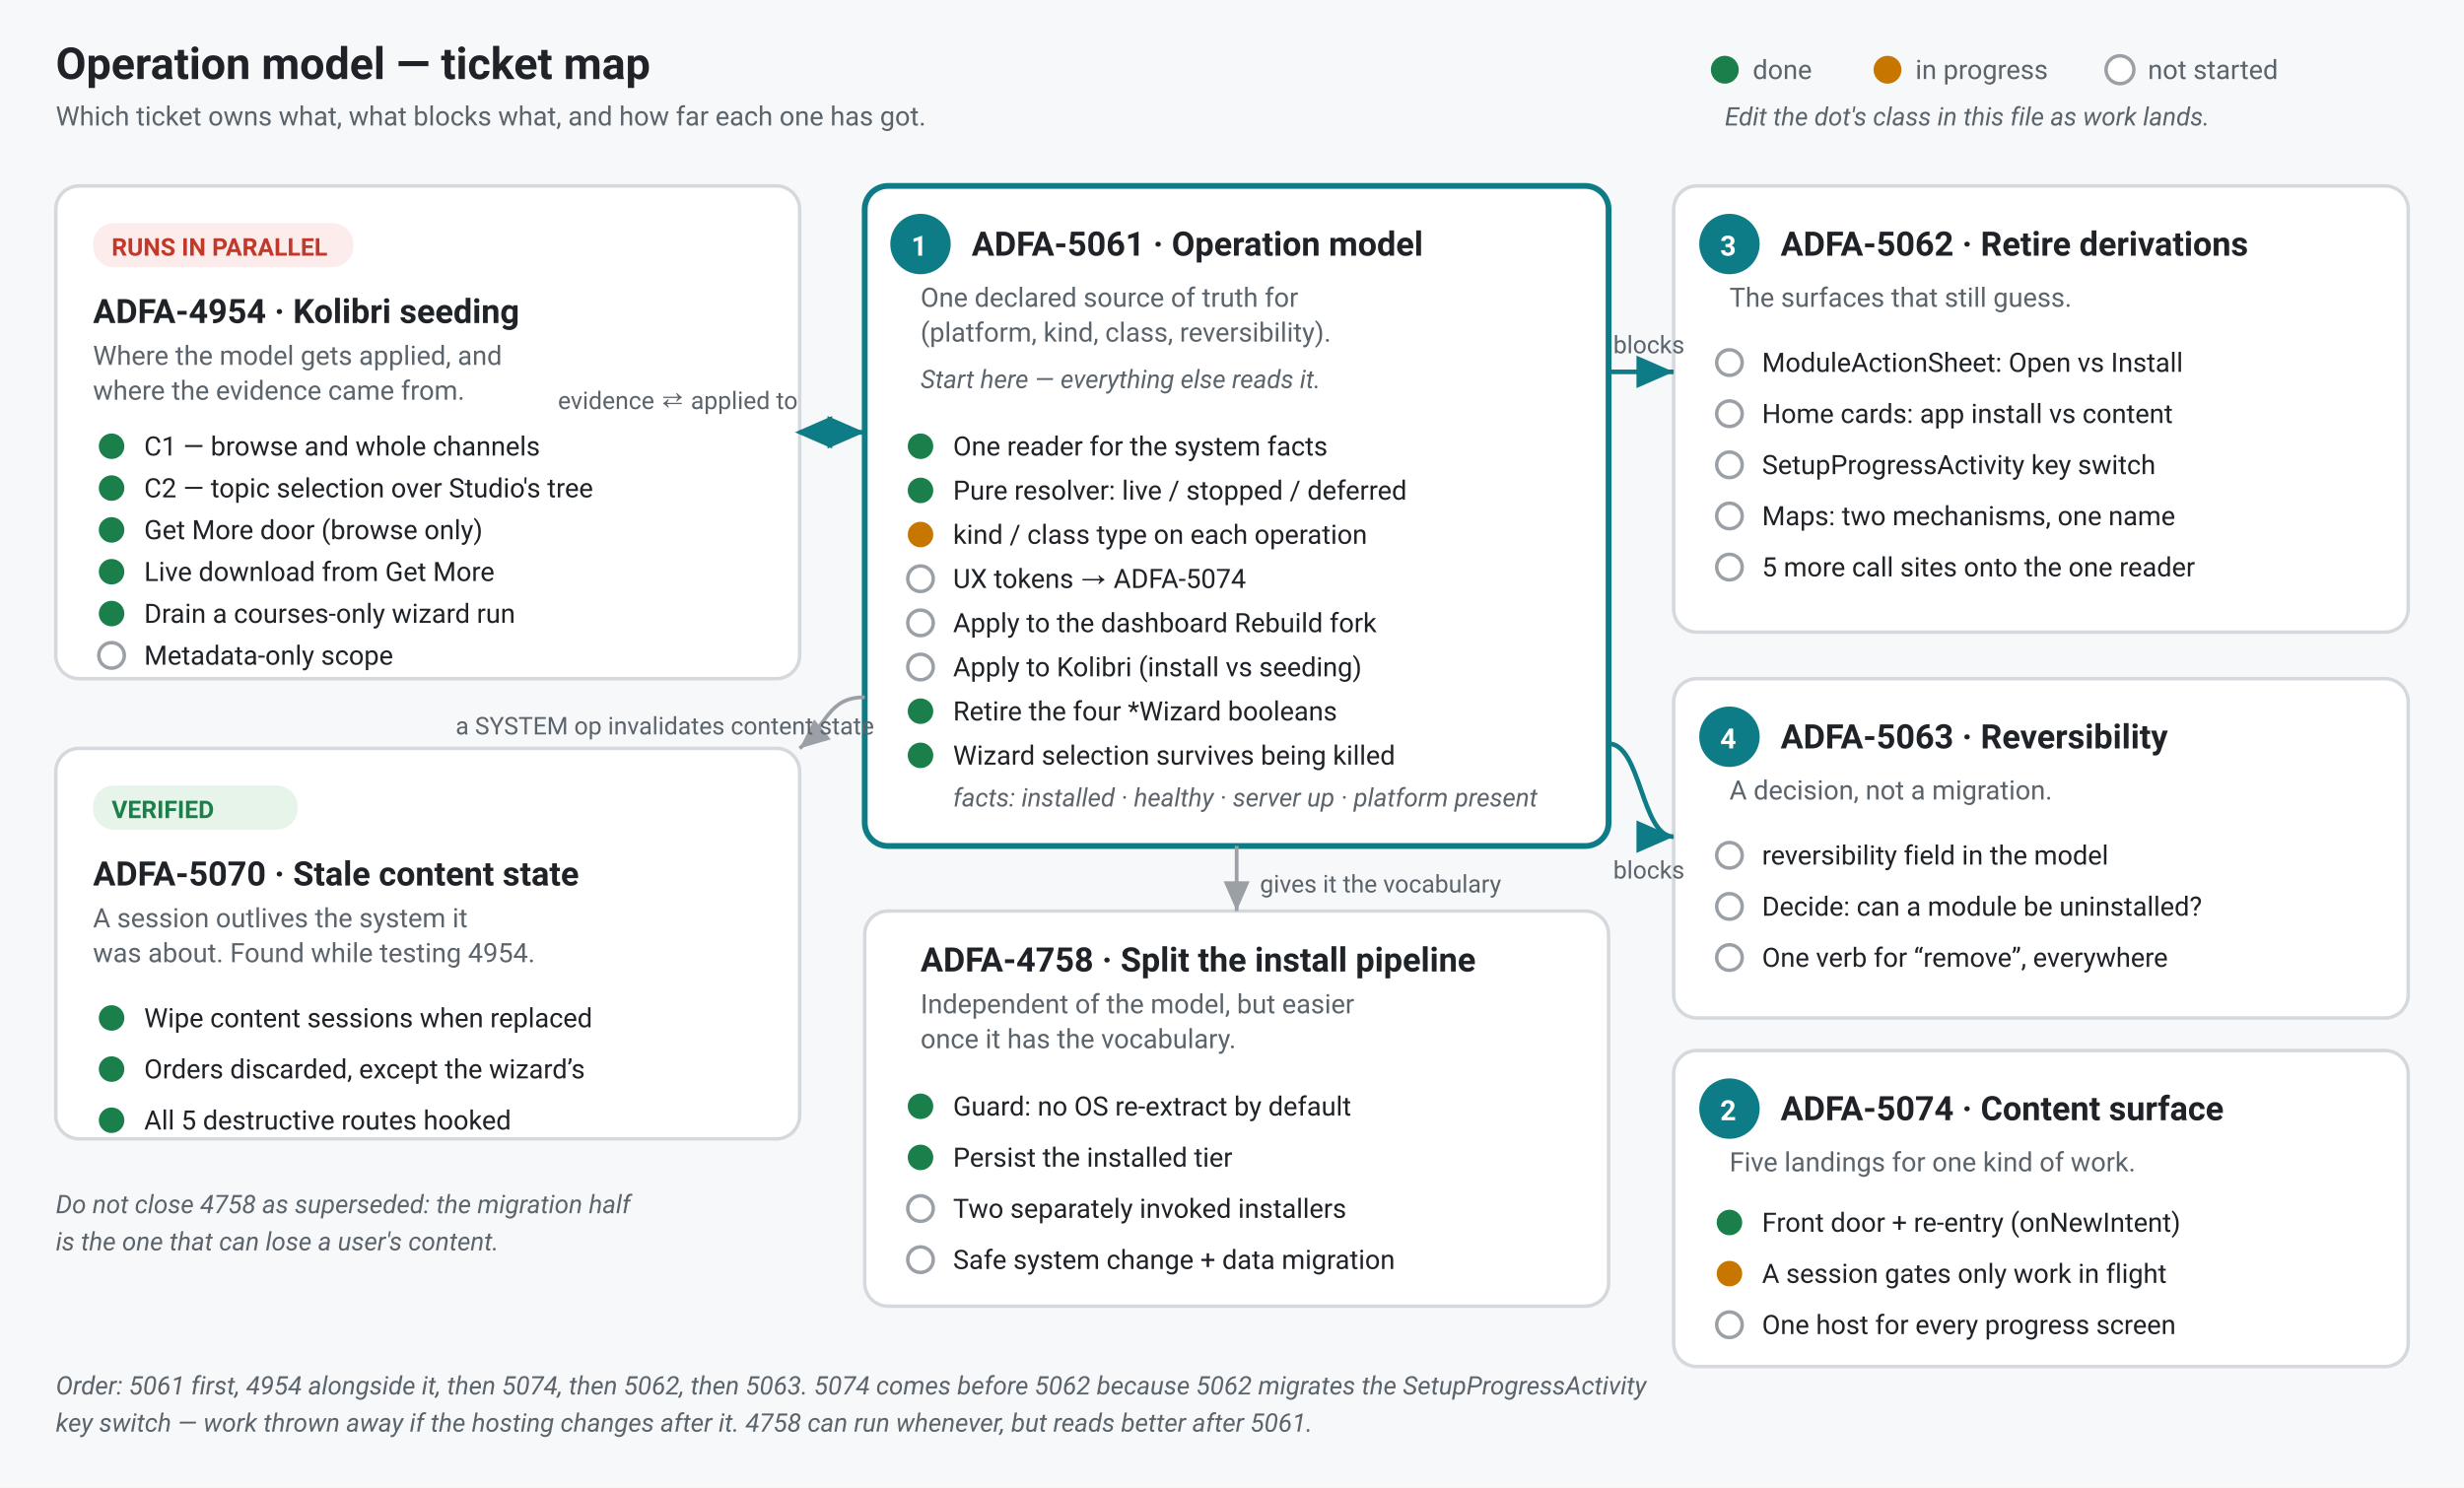
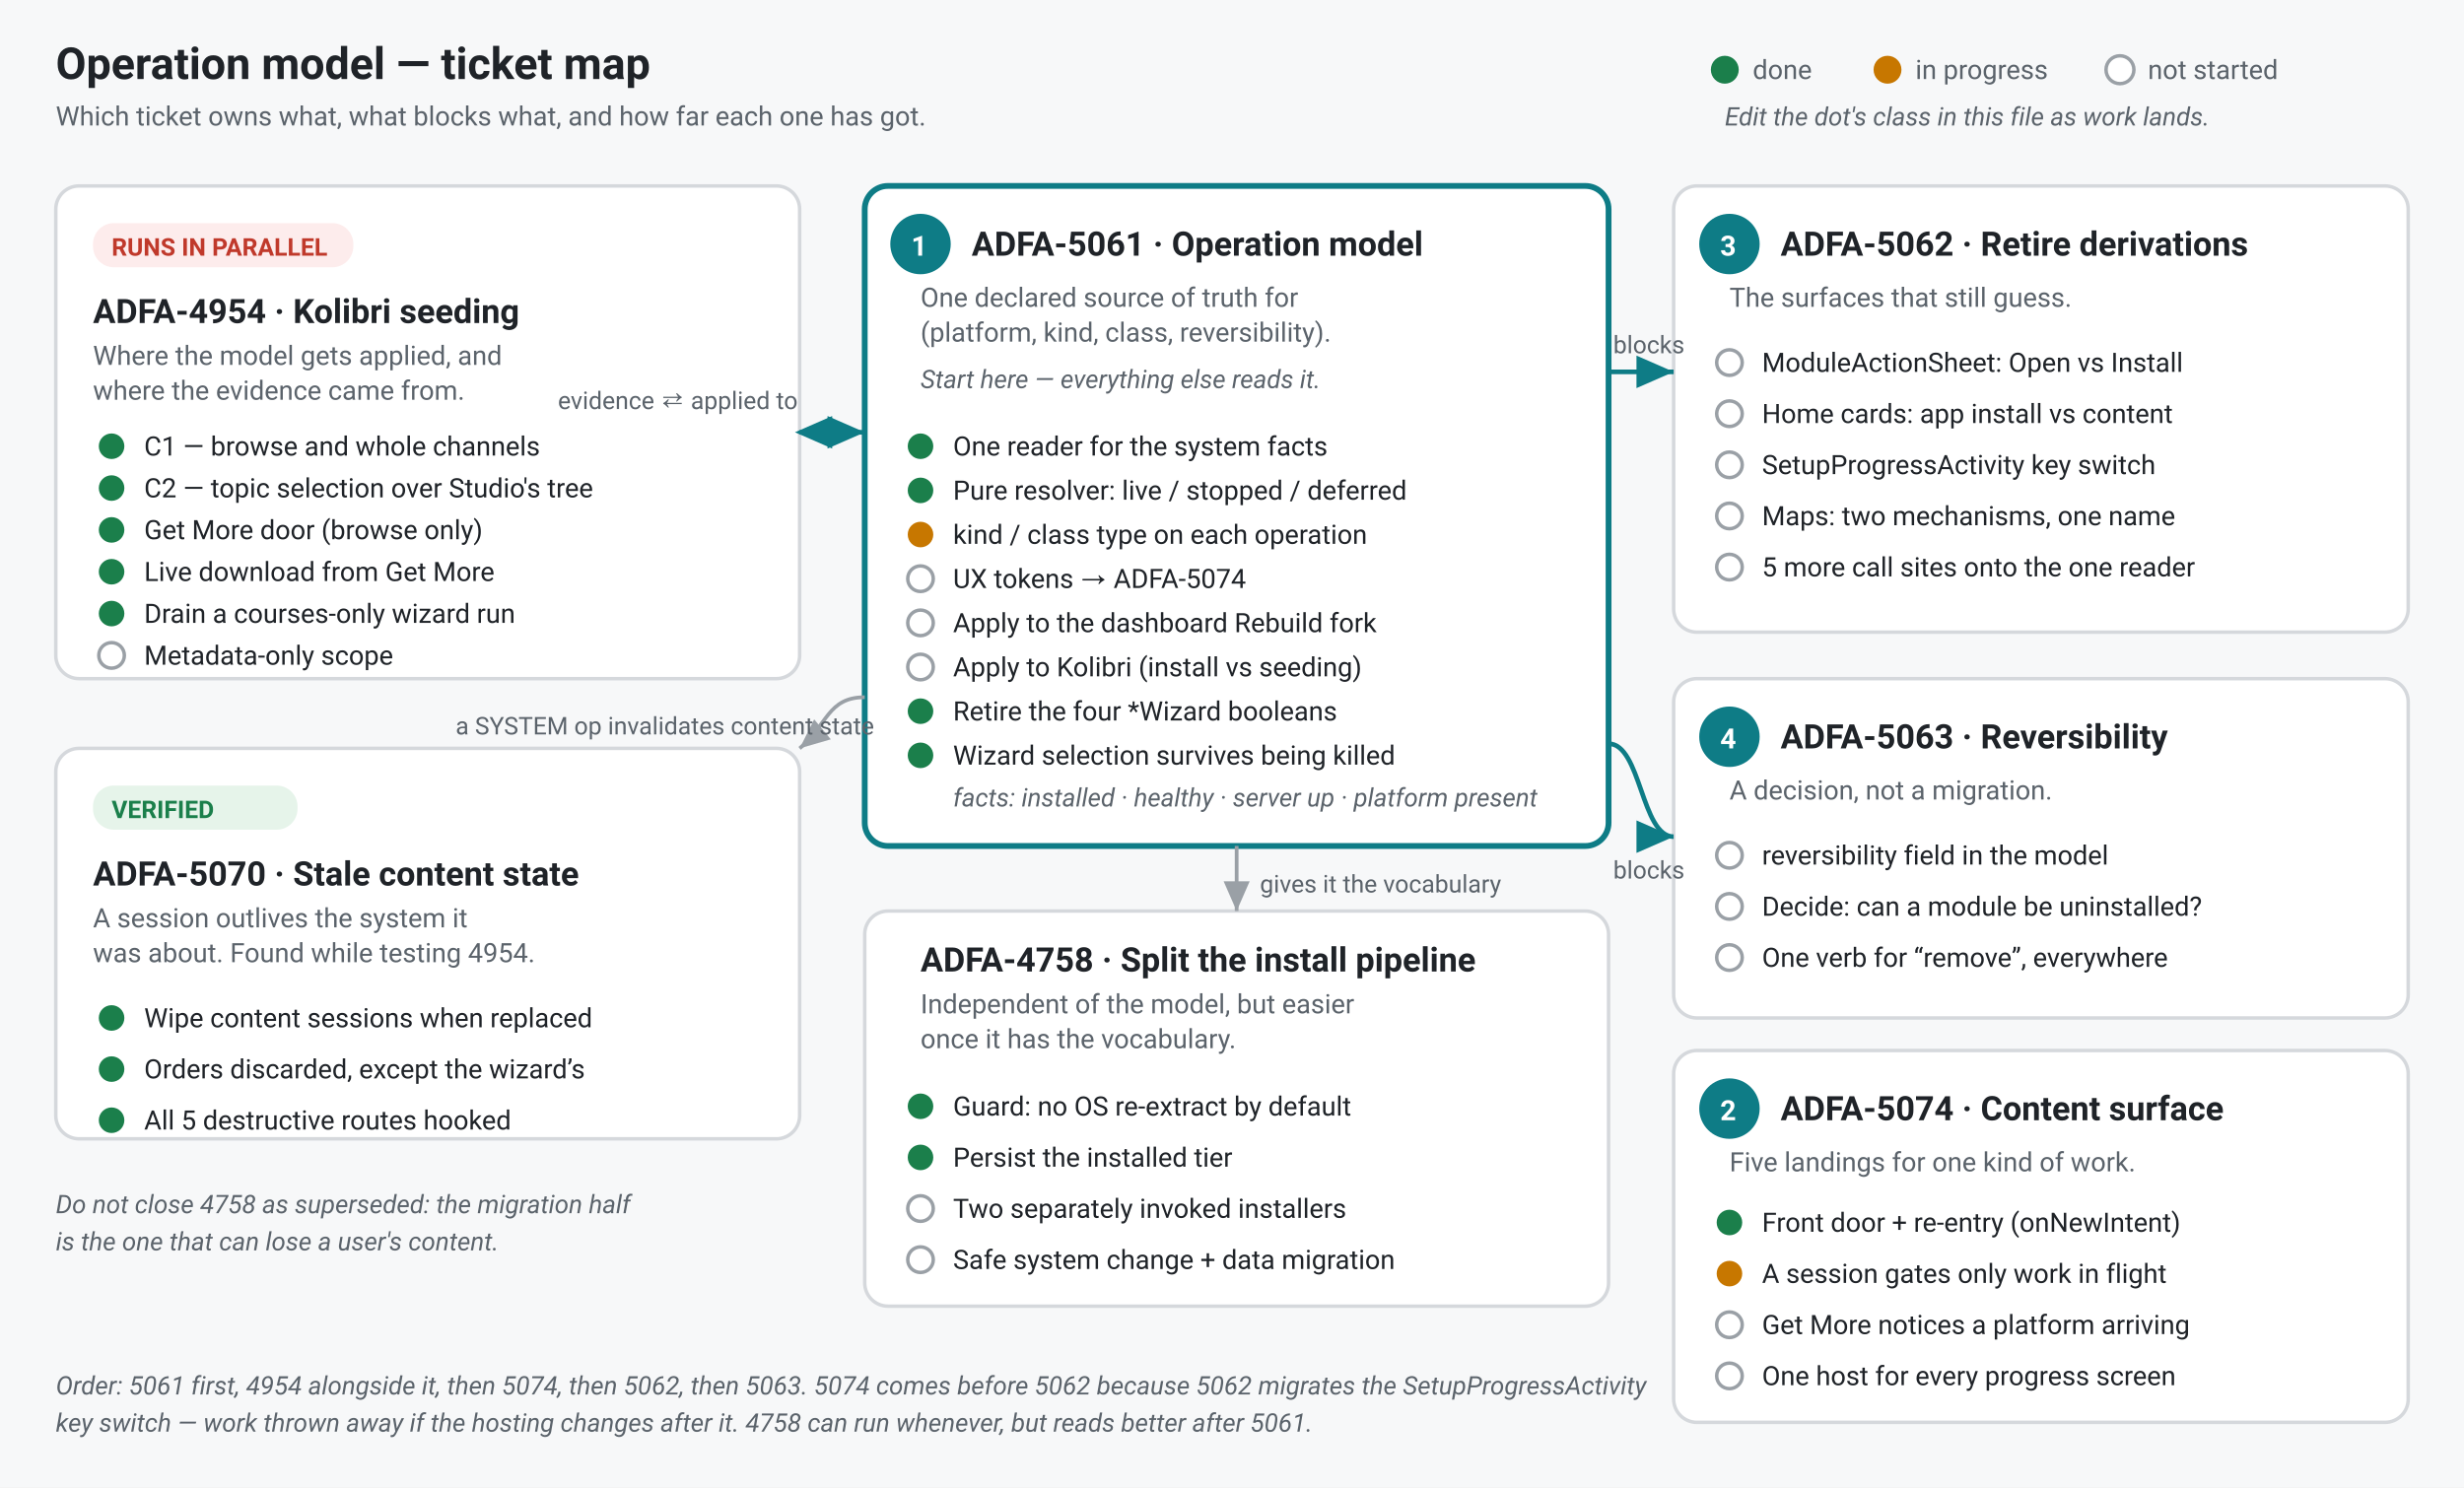
<svg xmlns="http://www.w3.org/2000/svg" viewBox="0 0 1060 640" width="1060" height="640" font-family="Segoe UI, Roboto, Helvetica, Arial, sans-serif">
  <style>
  .bg    { fill: #F7F8F9; }
  .card  { fill: #FFFFFF; stroke: #D5D8DC; stroke-width: 1.5; rx: 10; }
  .card-hi { fill: #FFFFFF; stroke: #0E7C86; stroke-width: 2.5; rx: 10; }
  .h1    { font-size: 19px; font-weight: 700; fill: #1F2328; }
  .h2    { font-size: 14.5px; font-weight: 700; fill: #1F2328; }
  .sub   { font-size: 11.5px; fill: #5B636B; }
  .item  { font-size: 11.5px; fill: #1F2328; }
  .note  { font-size: 11px; fill: #5B636B; font-style: italic; }
  .lnk   { stroke: #9AA0A6; stroke-width: 1.6; fill: none; }
  .lnk-hi{ stroke: #0E7C86; stroke-width: 2; fill: none; }
  .lnklbl{ font-size: 10.5px; fill: #5B636B; }

  /* ---- the three states: change an item's class to move it ---- */
  .s-done { fill: #1B7F4B; stroke: none; }
  .s-doing{ fill: #C77700; stroke: none; }
  .s-todo { fill: #FFFFFF; stroke: #9AA0A6; stroke-width: 1.5; }

  .badge  { fill: #0E7C86; }
  .badgetx{ font-size: 12px; font-weight: 700; fill: #FFFFFF; }
  .chip   { rx: 9; }
  .chiptx { font-size: 10.5px; font-weight: 700; }
</style>
  <defs>
    <marker id="arw" markerWidth="9" markerHeight="9" refX="8" refY="4.5" orient="auto">
      <path d="M0,1 L8,4.5 L0,8 Z" fill="#9AA0A6" />
    </marker>
    <marker id="arwhi" markerWidth="9" markerHeight="9" refX="8" refY="4.5" orient="auto">
      <path d="M0,1 L8,4.5 L0,8 Z" fill="#0E7C86" />
    </marker>
    <marker id="arwhiS" markerWidth="9" markerHeight="9" refX="1" refY="4.5" orient="auto">
      <path d="M8,1 L0,4.5 L8,8 Z" fill="#0E7C86" />
    </marker>
  </defs>
  <rect class="bg" x="0" y="0" width="1060" height="640" />
  <text class="h1" x="24" y="34">Operation model — ticket map</text>
  <text class="sub" x="24" y="54">Which ticket owns what, what blocks what, and how far each one has got.</text>
  <circle class="s-done" cx="742" cy="30" r="6" />
  <text class="sub" x="754" y="34">done</text>
  <circle class="s-doing" cx="812" cy="30" r="6" />
  <text class="sub" x="824" y="34">in progress</text>
  <circle class="s-todo" cx="912" cy="30" r="6" />
  <text class="sub" x="924" y="34">not started</text>
  <text class="note" x="742" y="54">Edit the dot's class in this file as work lands.</text>
  <rect class="card" x="24" y="80" width="320" height="212" />
  <rect class="chip" x="40" y="96" width="112" height="19" fill="#FDECEC" stroke="none" />
  <text class="chiptx" x="48" y="110" fill="#C0392B">RUNS IN PARALLEL</text>
  <text class="h2" x="40" y="139">ADFA-4954 · Kolibri seeding</text>
  <text class="sub" x="40" y="157">Where the model gets applied, and</text>
  <text class="sub" x="40" y="172">where the evidence came from.</text>
  <circle class="s-done" cx="48" cy="192" r="5.5" />
  <text class="item" x="62" y="196">C1 — browse and whole channels</text>
  <circle class="s-done" cx="48" cy="210" r="5.5" />
  <text class="item" x="62" y="214">C2 — topic selection over Studio's tree</text>
  <circle class="s-done" cx="48" cy="228" r="5.5" />
  <text class="item" x="62" y="232">Get More door (browse only)</text>
  <circle class="s-done" cx="48" cy="246" r="5.5" />
  <text class="item" x="62" y="250">Live download from Get More</text>
  <circle class="s-done" cx="48" cy="264" r="5.5" />
  <text class="item" x="62" y="268">Drain a courses-only wizard run</text>
  <circle class="s-todo" cx="48" cy="282" r="5.5" />
  <text class="item" x="62" y="286">Metadata-only scope</text>
  <rect class="card" x="24" y="322" width="320" height="168" />
  <rect class="chip" x="40" y="338" width="88" height="19" fill="#E6F4EA" stroke="none" />
  <text class="chiptx" x="48" y="352" fill="#1B7F4B">VERIFIED</text>
  <text class="h2" x="40" y="381">ADFA-5070 · Stale content state</text>
  <text class="sub" x="40" y="399">A session outlives the system it</text>
  <text class="sub" x="40" y="414">was about. Found while testing 4954.</text>
  <circle class="s-done" cx="48" cy="438" r="5.5" />
  <text class="item" x="62" y="442">Wipe content sessions when replaced</text>
  <circle class="s-done" cx="48" cy="460" r="5.5" />
  <text class="item" x="62" y="464">Orders discarded, except the wizard’s</text>
  <circle class="s-done" cx="48" cy="482" r="5.5" />
  <text class="item" x="62" y="486">All 5 destructive routes hooked</text>
  <rect class="card-hi" x="372" y="80" width="320" height="284" />
  <circle class="badge" cx="396" cy="105" r="13" />
  <text class="badgetx" x="392" y="110">1</text>
  <text class="h2" x="418" y="110">ADFA-5061 · Operation model</text>
  <text class="sub" x="396" y="132">One declared source of truth for</text>
  <text class="sub" x="396" y="147">(platform, kind, class, reversibility).</text>
  <text class="note" x="396" y="167">Start here — everything else reads it.</text>
  <circle class="s-done" cx="396" cy="192" r="5.5" />
  <text class="item" x="410" y="196">One reader for the system facts</text>
  <circle class="s-done" cx="396" cy="211" r="5.5" />
  <text class="item" x="410" y="215">Pure resolver: live / stopped / deferred</text>
  <circle class="s-doing" cx="396" cy="230" r="5.5" />
  <text class="item" x="410" y="234">kind / class type on each operation</text>
  <circle class="s-todo" cx="396" cy="249" r="5.5" />
  <text class="item" x="410" y="253">UX tokens → ADFA-5074</text>
  <circle class="s-todo" cx="396" cy="268" r="5.5" />
  <text class="item" x="410" y="272">Apply to the dashboard Rebuild fork</text>
  <circle class="s-todo" cx="396" cy="287" r="5.5" />
  <text class="item" x="410" y="291">Apply to Kolibri (install vs seeding)</text>
  <circle class="s-done" cx="396" cy="306" r="5.5" />
  <text class="item" x="410" y="310">Retire the four *Wizard booleans</text>
  <circle class="s-done" cx="396" cy="325" r="5.5" />
  <text class="item" x="410" y="329">Wizard selection survives being killed</text>
  <text class="note" x="410" y="347">facts: installed · healthy · server up · platform present</text>
  <rect class="card" x="720" y="80" width="316" height="192" />
  <circle class="badge" cx="744" cy="105" r="13" />
  <text class="badgetx" x="740" y="110">3</text>
  <text class="h2" x="766" y="110">ADFA-5062 · Retire derivations</text>
  <text class="sub" x="744" y="132">The surfaces that still guess.</text>
  <circle class="s-todo" cx="744" cy="156" r="5.5" />
  <text class="item" x="758" y="160">ModuleActionSheet: Open vs Install</text>
  <circle class="s-todo" cx="744" cy="178" r="5.5" />
  <text class="item" x="758" y="182">Home cards: app install vs content</text>
  <circle class="s-todo" cx="744" cy="200" r="5.5" />
  <text class="item" x="758" y="204">SetupProgressActivity key switch</text>
  <circle class="s-todo" cx="744" cy="222" r="5.5" />
  <text class="item" x="758" y="226">Maps: two mechanisms, one name</text>
  <circle class="s-todo" cx="744" cy="244" r="5.5" />
  <text class="item" x="758" y="248">5 more call sites onto the one reader</text>
  <rect class="card" x="720" y="292" width="316" height="146" />
  <circle class="badge" cx="744" cy="317" r="13" />
  <text class="badgetx" x="740" y="322">4</text>
  <text class="h2" x="766" y="322">ADFA-5063 · Reversibility</text>
  <text class="sub" x="744" y="344">A decision, not a migration.</text>
  <circle class="s-todo" cx="744" cy="368" r="5.5" />
  <text class="item" x="758" y="372">reversibility field in the model</text>
  <circle class="s-todo" cx="744" cy="390" r="5.5" />
  <text class="item" x="758" y="394">Decide: can a module be uninstalled?</text>
  <circle class="s-todo" cx="744" cy="412" r="5.5" />
  <text class="item" x="758" y="416">One verb for “remove”, everywhere</text>
  <rect class="card" x="372" y="392" width="320" height="170" />
  <text class="h2" x="396" y="418">ADFA-4758 · Split the install pipeline</text>
  <text class="sub" x="396" y="436">Independent of the model, but easier</text>
  <text class="sub" x="396" y="451">once it has the vocabulary.</text>
  <circle class="s-done" cx="396" cy="476" r="5.5" />
  <text class="item" x="410" y="480">Guard: no OS re-extract by default</text>
  <circle class="s-done" cx="396" cy="498" r="5.5" />
  <text class="item" x="410" y="502">Persist the installed tier</text>
  <circle class="s-todo" cx="396" cy="520" r="5.5" />
  <text class="item" x="410" y="524">Two separately invoked installers</text>
  <circle class="s-todo" cx="396" cy="542" r="5.5" />
  <text class="item" x="410" y="546">Safe system change + data migration</text>
-   <rect class="card" x="720" y="452" width="316" height="136" />
+   <rect class="card" x="720" y="452" width="316" height="160" />
  <circle class="badge" cx="744" cy="477" r="13" />
  <text class="badgetx" x="740" y="482">2</text>
  <text class="h2" x="766" y="482">ADFA-5074 · Content surface</text>
  <text class="sub" x="744" y="504">Five landings for one kind of work.</text>
  <circle class="s-done" cx="744" cy="526" r="5.5" />
  <text class="item" x="758" y="530">Front door + re-entry (onNewIntent)</text>
  <circle class="s-doing" cx="744" cy="548" r="5.5" />
  <text class="item" x="758" y="552">A session gates only work in flight</text>
  <circle class="s-todo" cx="744" cy="570" r="5.5" />
-   <text class="item" x="758" y="574">One host for every progress screen</text>
+   <text class="item" x="758" y="574">Get More notices a platform arriving</text>
+   <circle class="s-todo" cx="744" cy="592" r="5.5" />
+   <text class="item" x="758" y="596">One host for every progress screen</text>
  <text class="note" x="24" y="522">Do not close 4758 as superseded: the migration half</text>
  <text class="note" x="24" y="538">is the one that can lose a user's content.</text>
  <path class="lnk-hi" d="M344,186 L372,186" marker-end="url(#arwhi)" marker-start="url(#arwhiS)" />
  <text class="lnklbl" x="240" y="176">evidence ⇄ applied to</text>
  <path class="lnk-hi" d="M692,160 L720,160" marker-end="url(#arwhi)" />
  <text class="lnklbl" x="694" y="152">blocks</text>
  <path class="lnk-hi" d="M692,320 C706,320 706,360 720,360" marker-end="url(#arwhi)" />
  <text class="lnklbl" x="694" y="378">blocks</text>
  <path class="lnk" d="M532,364 L532,392" marker-end="url(#arw)" />
  <text class="lnklbl" x="542" y="384">gives it the vocabulary</text>
  <path class="lnk" d="M372,300 C356,300 356,312 344,322" marker-end="url(#arw)" />
  <text class="lnklbl" x="196" y="316">a SYSTEM op invalidates content state</text>
  <text class="note" x="24" y="600">Order: 5061 first, 4954 alongside it, then 5074, then 5062, then 5063. 5074 comes before 5062 because 5062 migrates the SetupProgressActivity</text>
  <text class="note" x="24" y="616">key switch — work thrown away if the hosting changes after it. 4758 can run whenever, but reads better after 5061.</text>
</svg>
